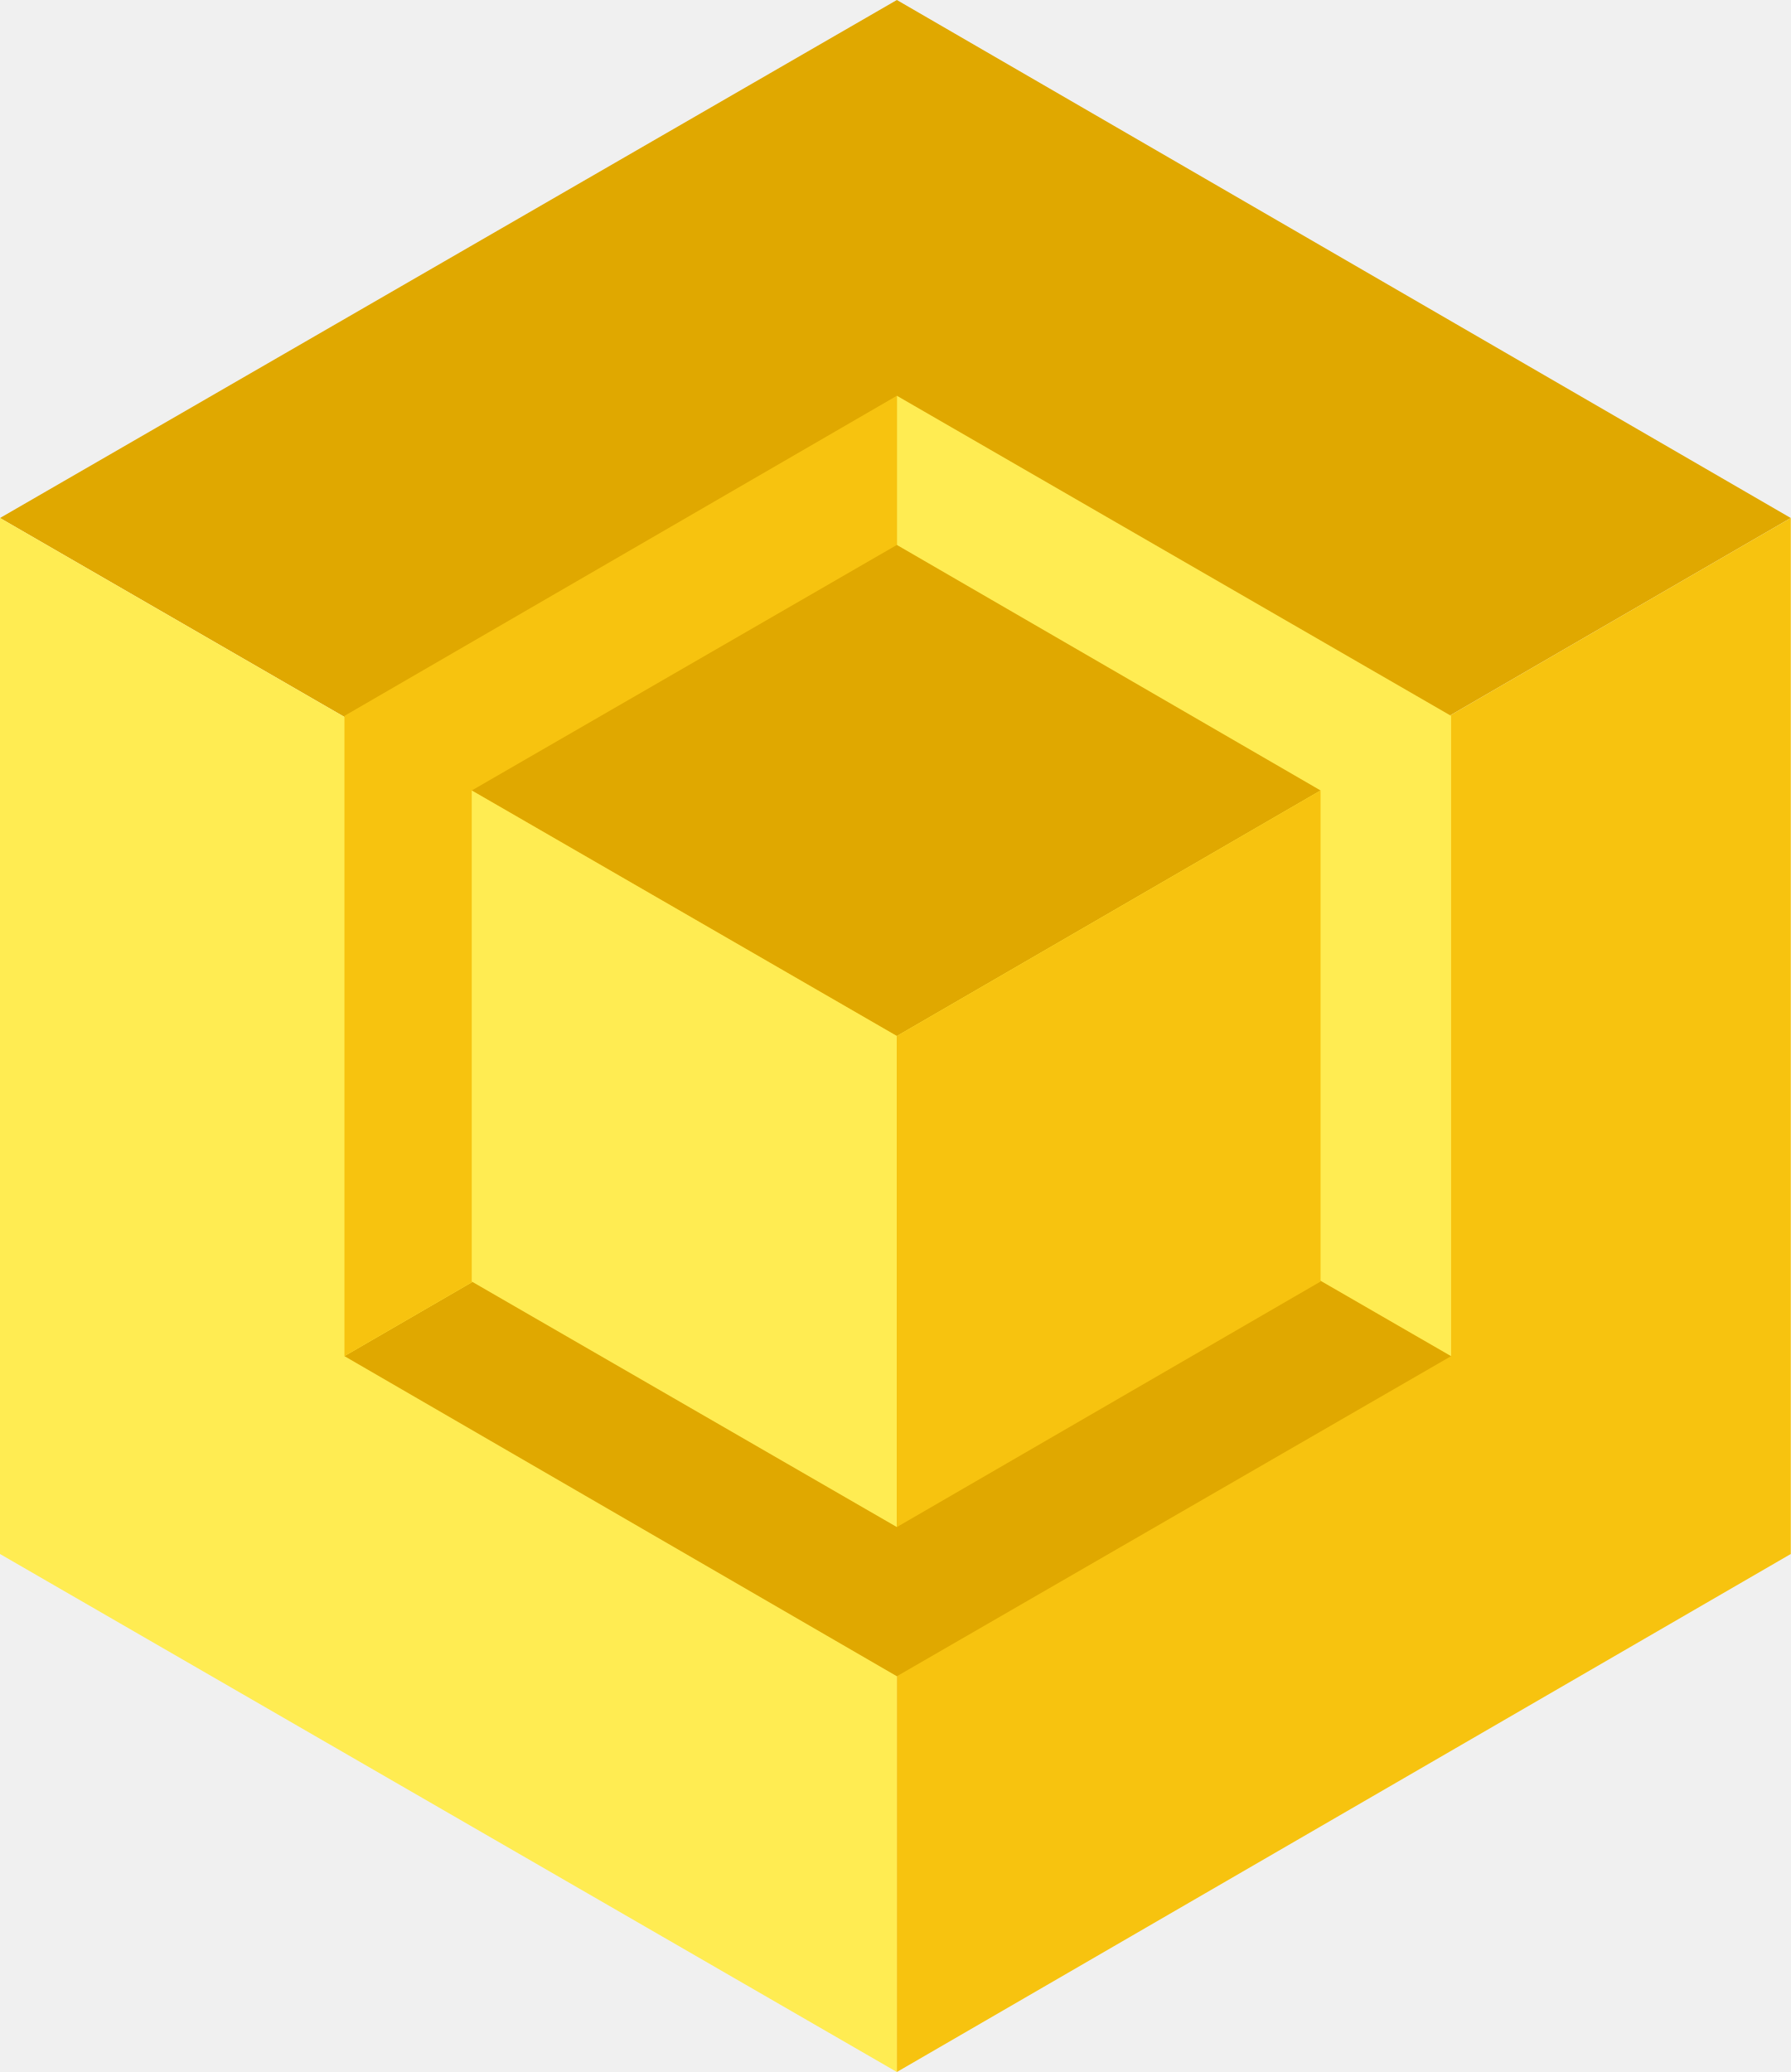
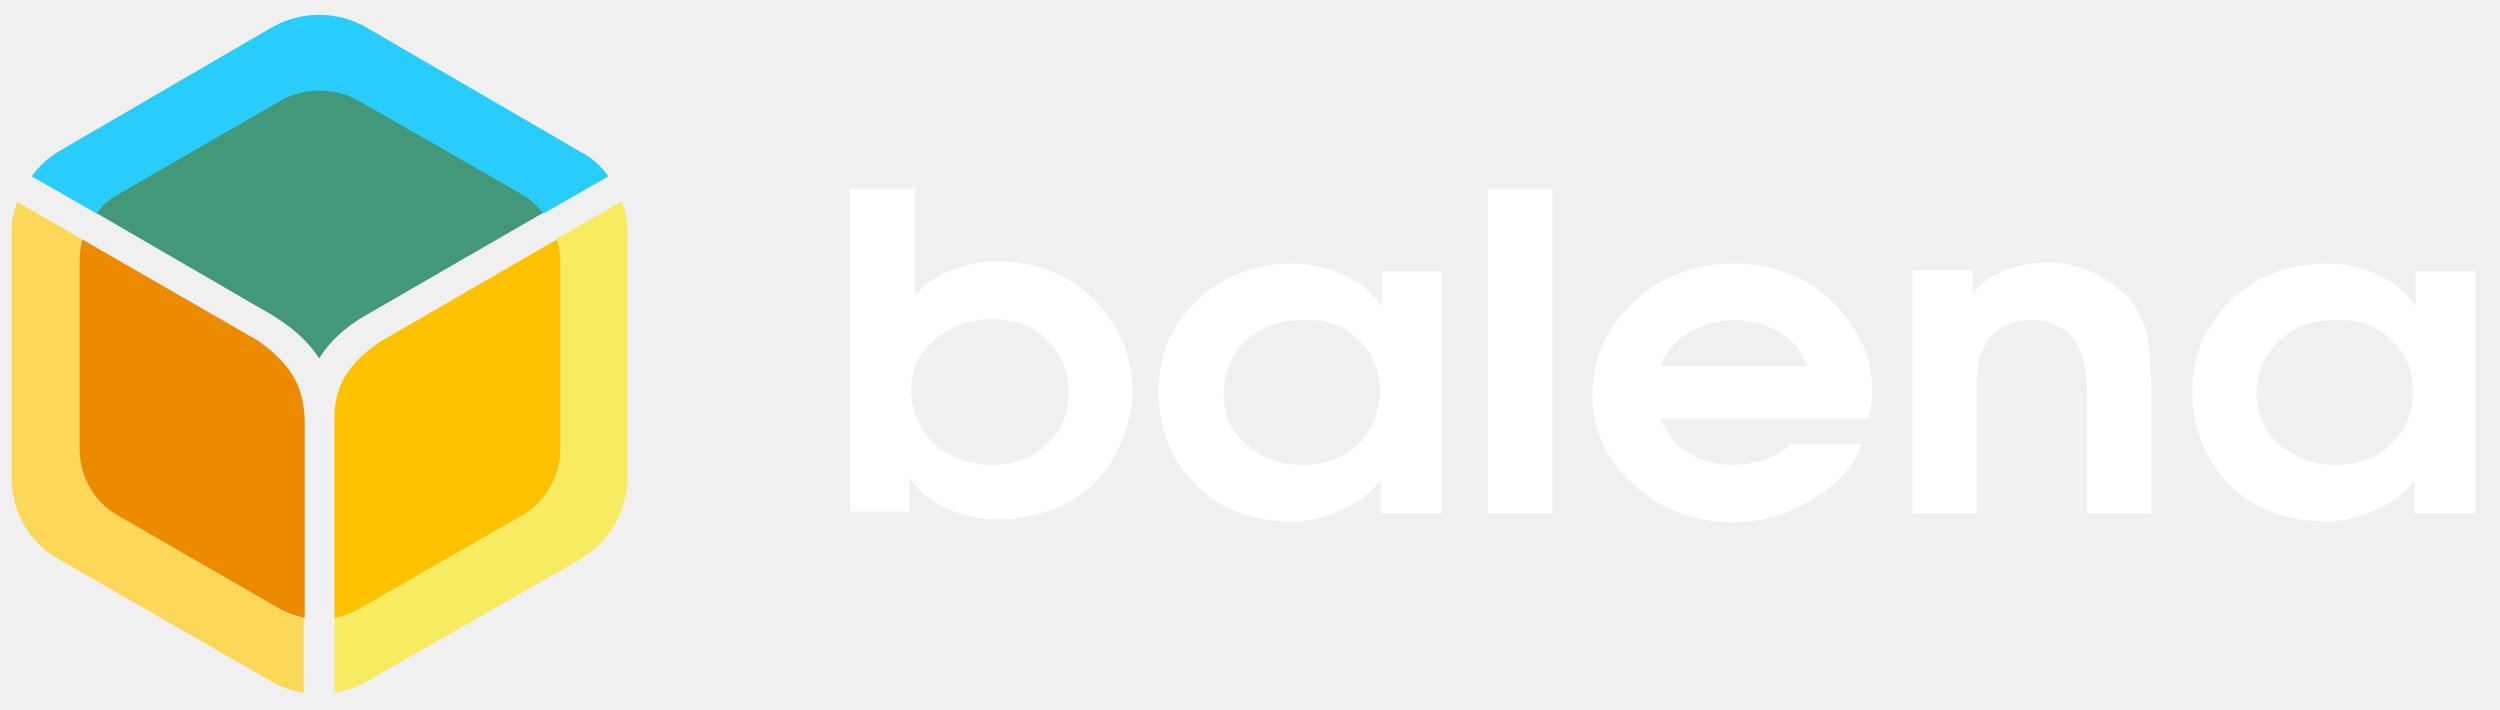
- <svg xmlns="http://www.w3.org/2000/svg" version="1.1" xml:space="preserve" x="0px" y="0px" width="363px" height="420px" viewbox="0 0 363 420">
-   <g transform="scale(0.6)">
+ <svg xmlns="http://www.w3.org/2000/svg" version="1.1" x="0px" y="0px" viewBox="0 0 260.9 74" style="enable-background:new 0 0 260.9 74;" xml:space="preserve">
+   <style type="text/css">
+ 	.st0{display:none;}
+ 	.st1{display:inline;}
+ 	.st2{fill:#FFFFFF;}
+ 	.st3{fill:#FFC100;}
+ 	.st4{fill:#F6EB61;}
+ 	.st5{fill:#439879;}
+ 	.st6{fill:#28CDFB;}
+ 	.st7{fill:#FDD757;}
+ 	.st8{fill:#EC8B00;}
+ </style>
+   <g id="Ebene_1">
    <g>
-       <polygon points="303,0 0,175 303,350 605,175" fill="#e0a800" />
-       <polygon points="0,175 0,525 303,700 303,350" fill="#ffec52" />
-       <polygon points="303,700 605,525 605,175 303,350" fill="#f7c30f" />
+       <path class="st2" d="M88.8,19.7h6.7v11.1h0.1c0.7-1,1.7-1.7,2.9-2.3c1.2-0.5,2.5-0.9,3.8-1.1c0.3,0,0.7-0.1,1-0.1    c0.3,0,0.6,0,0.9,0c4.1,0,7.5,1.4,10.1,4.1c2.6,2.7,3.9,5.9,3.9,9.4c0,0.5,0,1.1-0.1,1.6c-0.1,0.6-0.2,1.1-0.4,1.7    c-0.3,1.1-0.7,2.2-1.2,3.2c-0.5,1-1.2,2-1.9,2.7c-1.2,1.4-2.8,2.4-4.6,3.1c-1.8,0.7-3.7,1.1-5.6,1.1c-1.9,0-3.7-0.3-5.3-1    c-1.6-0.7-3-1.7-4.1-3.2l-0.1,0v3.4h-6.2V19.7z M97.6,35.4c-1.7,1.4-2.5,3.1-2.5,5.2c0,2.2,0.8,4.1,2.3,5.6    c1.5,1.5,3.6,2.3,6.1,2.3c2.4,0,4.3-0.7,5.8-2.2c1.5-1.4,2.2-3.2,2.2-5.4c0-2.1-0.7-3.9-2.2-5.4c-1.5-1.5-3.4-2.2-5.8-2.2    C101.2,33.3,99.3,34,97.6,35.4z" />
+       <path class="st2" d="M150.3,53.6h-6.2v-3.4h-0.1c-0.8,1.1-1.9,2-3.3,2.7c-1.4,0.7-2.8,1.2-4.3,1.4c-0.3,0-0.6,0.1-0.9,0.1    c-0.3,0-0.6,0-0.9,0c-2.2,0-4.1-0.4-5.8-1.1c-1.7-0.7-3.2-1.8-4.4-3.1c-1.1-1.2-2-2.6-2.6-4.2c-0.6-1.6-0.9-3.3-0.9-5    c0-1.8,0.3-3.4,0.8-4.9c0.6-1.5,1.5-2.9,2.7-4.2c1.4-1.5,3-2.6,4.7-3.3c1.7-0.7,3.6-1.1,5.7-1.1c1.9,0,3.7,0.4,5.3,1.1    c1.6,0.7,3,1.8,4.1,3.3v-3.6h6.2V53.6z M144,40.8c0-2.1-0.7-3.9-2.2-5.3c-1.5-1.5-3.4-2.2-5.8-2.1c-2.5,0-4.5,0.7-6,2.2    c-1.6,1.5-2.3,3.4-2.3,5.6c0,2.1,0.8,3.8,2.4,5.2c1.6,1.4,3.6,2.1,5.8,2.1c2.4,0,4.4-0.7,5.9-2.2C143.2,44.9,144,43,144,40.8    L144,40.8z" />
+       <path class="st2" d="M155.3,19.7h6.7v33.9h-6.7V19.7z" />
+       <path class="st2" d="M173.3,43.6c0.5,1.5,1.4,2.7,2.8,3.6c1.4,0.9,2.9,1.3,4.6,1.3c1.3,0,2.5-0.2,3.6-0.6c1.1-0.4,2-0.9,2.6-1.6    l7.4,0c-0.8,2.3-2.5,4.2-5.1,5.8c-2.6,1.6-5.3,2.4-8.3,2.4c-4.1,0-7.5-1.3-10.4-3.9c-2.9-2.6-4.3-5.7-4.3-9.4c0-3.8,1.4-7,4.3-9.7    c2.9-2.7,6.4-4,10.5-4c4,0,7.4,1.3,10.2,4c2.8,2.7,4.2,5.8,4.2,9.3c0,0.4,0,0.8-0.1,1.2c-0.1,0.4-0.1,0.8-0.2,1.1    c0,0.1-0.1,0.2-0.1,0.3c0,0.1,0,0.2,0,0.3H173.3z M188.6,38.2c-0.5-1.5-1.5-2.7-2.9-3.5c-1.4-0.9-3-1.3-4.7-1.3    c-0.1,0-0.1,0-0.2,0c-0.1,0-0.1,0-0.2,0c-1.6,0.1-3.1,0.6-4.5,1.4c-1.4,0.9-2.4,2-2.8,3.4H188.6z" />
+       <path class="st2" d="M199.7,28.2h6.2v2.3h0.1c0.8-0.9,1.8-1.7,3-2.2c1.3-0.5,2.6-0.8,4-0.9c0.1,0,0.2,0,0.3,0c0.1,0,0.2,0,0.3,0    c0.1,0,0.3,0,0.4,0c0.1,0,0.3,0,0.4,0c1.3,0.1,2.6,0.4,3.9,1c1.3,0.5,2.3,1.3,3.3,2.2c0.1,0.1,0.3,0.2,0.4,0.3    c0.1,0.1,0.2,0.2,0.3,0.4c1.1,1.4,1.7,2.8,1.9,4.4s0.3,3.1,0.3,4.8v13.1h-6.7v-12c0-0.4,0-0.8,0-1.2c0-0.4,0-0.9-0.1-1.3    c-0.1-0.7-0.2-1.3-0.4-1.9c-0.2-0.6-0.4-1.2-0.8-1.7c-0.4-0.6-1-1.1-1.8-1.5c-0.8-0.4-1.5-0.6-2.3-0.6c0,0-0.1,0-0.1,0    c-0.1,0-0.1,0-0.2,0c-0.1,0-0.2,0-0.3,0c-0.1,0-0.2,0-0.4,0c-0.8,0.1-1.5,0.3-2.3,0.7c-0.7,0.4-1.3,0.9-1.7,1.5    c-0.3,0.5-0.6,1.1-0.8,1.7c-0.2,0.7-0.3,1.3-0.3,2c0,0.4,0,0.8,0,1.2c0,0.4,0,0.8,0,1.1c0,0.1,0,0.2,0,0.3c0,0.1,0,0.1,0,0.2v11.5    h-6.7V28.2z" />
+       <path class="st2" d="M258.2,53.6H252v-3.4h-0.1c-0.8,1.1-1.9,2-3.3,2.7c-1.4,0.7-2.8,1.2-4.3,1.4c-0.3,0-0.6,0.1-0.9,0.1    c-0.3,0-0.6,0-0.9,0c-2.2,0-4.1-0.4-5.8-1.1c-1.7-0.7-3.2-1.8-4.4-3.1c-1.1-1.2-2-2.6-2.6-4.2c-0.6-1.6-0.9-3.3-0.9-5    c0-1.8,0.3-3.4,0.8-4.9c0.6-1.5,1.5-2.9,2.7-4.2c1.4-1.5,3-2.6,4.7-3.3c1.7-0.7,3.6-1.1,5.7-1.1c1.9,0,3.7,0.4,5.3,1.1    c1.6,0.7,3,1.8,4.1,3.3v-3.6h6.2V53.6z M251.8,40.8c0-2.1-0.7-3.9-2.2-5.3c-1.5-1.5-3.4-2.2-5.8-2.1c-2.5,0-4.5,0.7-6,2.2    c-1.6,1.5-2.3,3.4-2.3,5.6c0,2.1,0.8,3.8,2.4,5.2c1.6,1.4,3.6,2.1,5.8,2.1c2.4,0,4.4-0.7,5.9-2.2C251.1,44.9,251.8,43,251.8,40.8    L251.8,40.8z" />
    </g>
-     <g transform="translate(303, 350) scale(0.618) rotate(180) translate(-303, -350)">
-       <polygon points="303,0 0,175 303,350 605,175" fill="#e0a800" />
-       <polygon points="0,175 0,525 303,700 303,350" fill="#ffec52" />
-       <polygon points="303,700 605,525 605,175 303,350" fill="#f7c30f" />
-     </g>
-     <g transform="translate(303, 350) scale(0.474) translate(-303, -350)">
-       <polygon points="303,0 0,175 303,350 605,175" fill="#e0a800" />
-       <polygon points="0,175 0,525 303,700 303,350" fill="#ffec52" />
-       <polygon points="303,700 605,525 605,175 303,350" fill="#f7c30f" />
+     <g>
+       <path class="st3" d="M34.9,43.9v20.6c0.9-0.2,1.7-0.4,2.5-0.9l17.1-9.8c2.5-1.4,4-4.1,4-7V27.3c0-0.8-0.1-1.6-0.4-2.3L39.6,35.7    C35.7,38.4,34.9,40.9,34.9,43.9z" />
+       <path class="st4" d="M64.9,21l-6.8,3.9c0.2,0.7,0.4,1.5,0.4,2.3v19.6c0,2.9-1.6,5.6-4,7l-17.1,9.8c-0.8,0.4-1.6,0.7-2.5,0.9v7.8    c1.2-0.2,2.4-0.6,3.4-1.2l22.2-12.7c3.1-1.8,5-5.1,5-8.7V24.3C65.5,23.2,65.3,22.1,64.9,21z" />
+       <path class="st5" d="M33.3,37.4c1-1.6,2.5-3.1,4.7-4.4l18.7-10.8c-0.6-0.8-1.4-1.5-2.2-2l-17.1-9.8c-2.5-1.4-5.6-1.4-8.1,0    l-17,9.8c-0.9,0.5-1.6,1.2-2.3,2L28.6,33C30.8,34.4,32.3,35.8,33.3,37.4z" />
+       <path class="st6" d="M12.3,20.3l17-9.8c2.5-1.4,5.6-1.4,8.1,0l17.1,9.8c0.9,0.5,1.6,1.2,2.2,2l6.8-3.9c-0.8-1.1-1.8-2-3-2.6    L38.3,2.9c-3.1-1.8-6.9-1.8-10,0L6.3,15.7c-1.2,0.7-2.2,1.6-3,2.7l6.8,3.9C10.6,21.5,11.4,20.8,12.3,20.3z" />
+       <path class="st7" d="M29.3,63.6l-17-9.8c-2.5-1.4-4-4.1-4-7V27.2c0-0.8,0.1-1.5,0.3-2.2l-6.8-3.9c-0.4,1.1-0.6,2.1-0.6,3.2v25.5    c0,3.6,1.9,6.9,5,8.6l22.1,12.7c1,0.6,2.2,1,3.4,1.2v-7.8C30.9,64.4,30.1,64.1,29.3,63.6z" />
+       <path class="st8" d="M27,35.6L8.6,25c-0.2,0.7-0.3,1.5-0.3,2.2v19.6c0,2.9,1.5,5.6,4,7l17,9.8c0.8,0.4,1.6,0.7,2.5,0.9V43.9    C31.7,40.9,30.9,38.4,27,35.6z" />
    </g>
  </g>
</svg>
